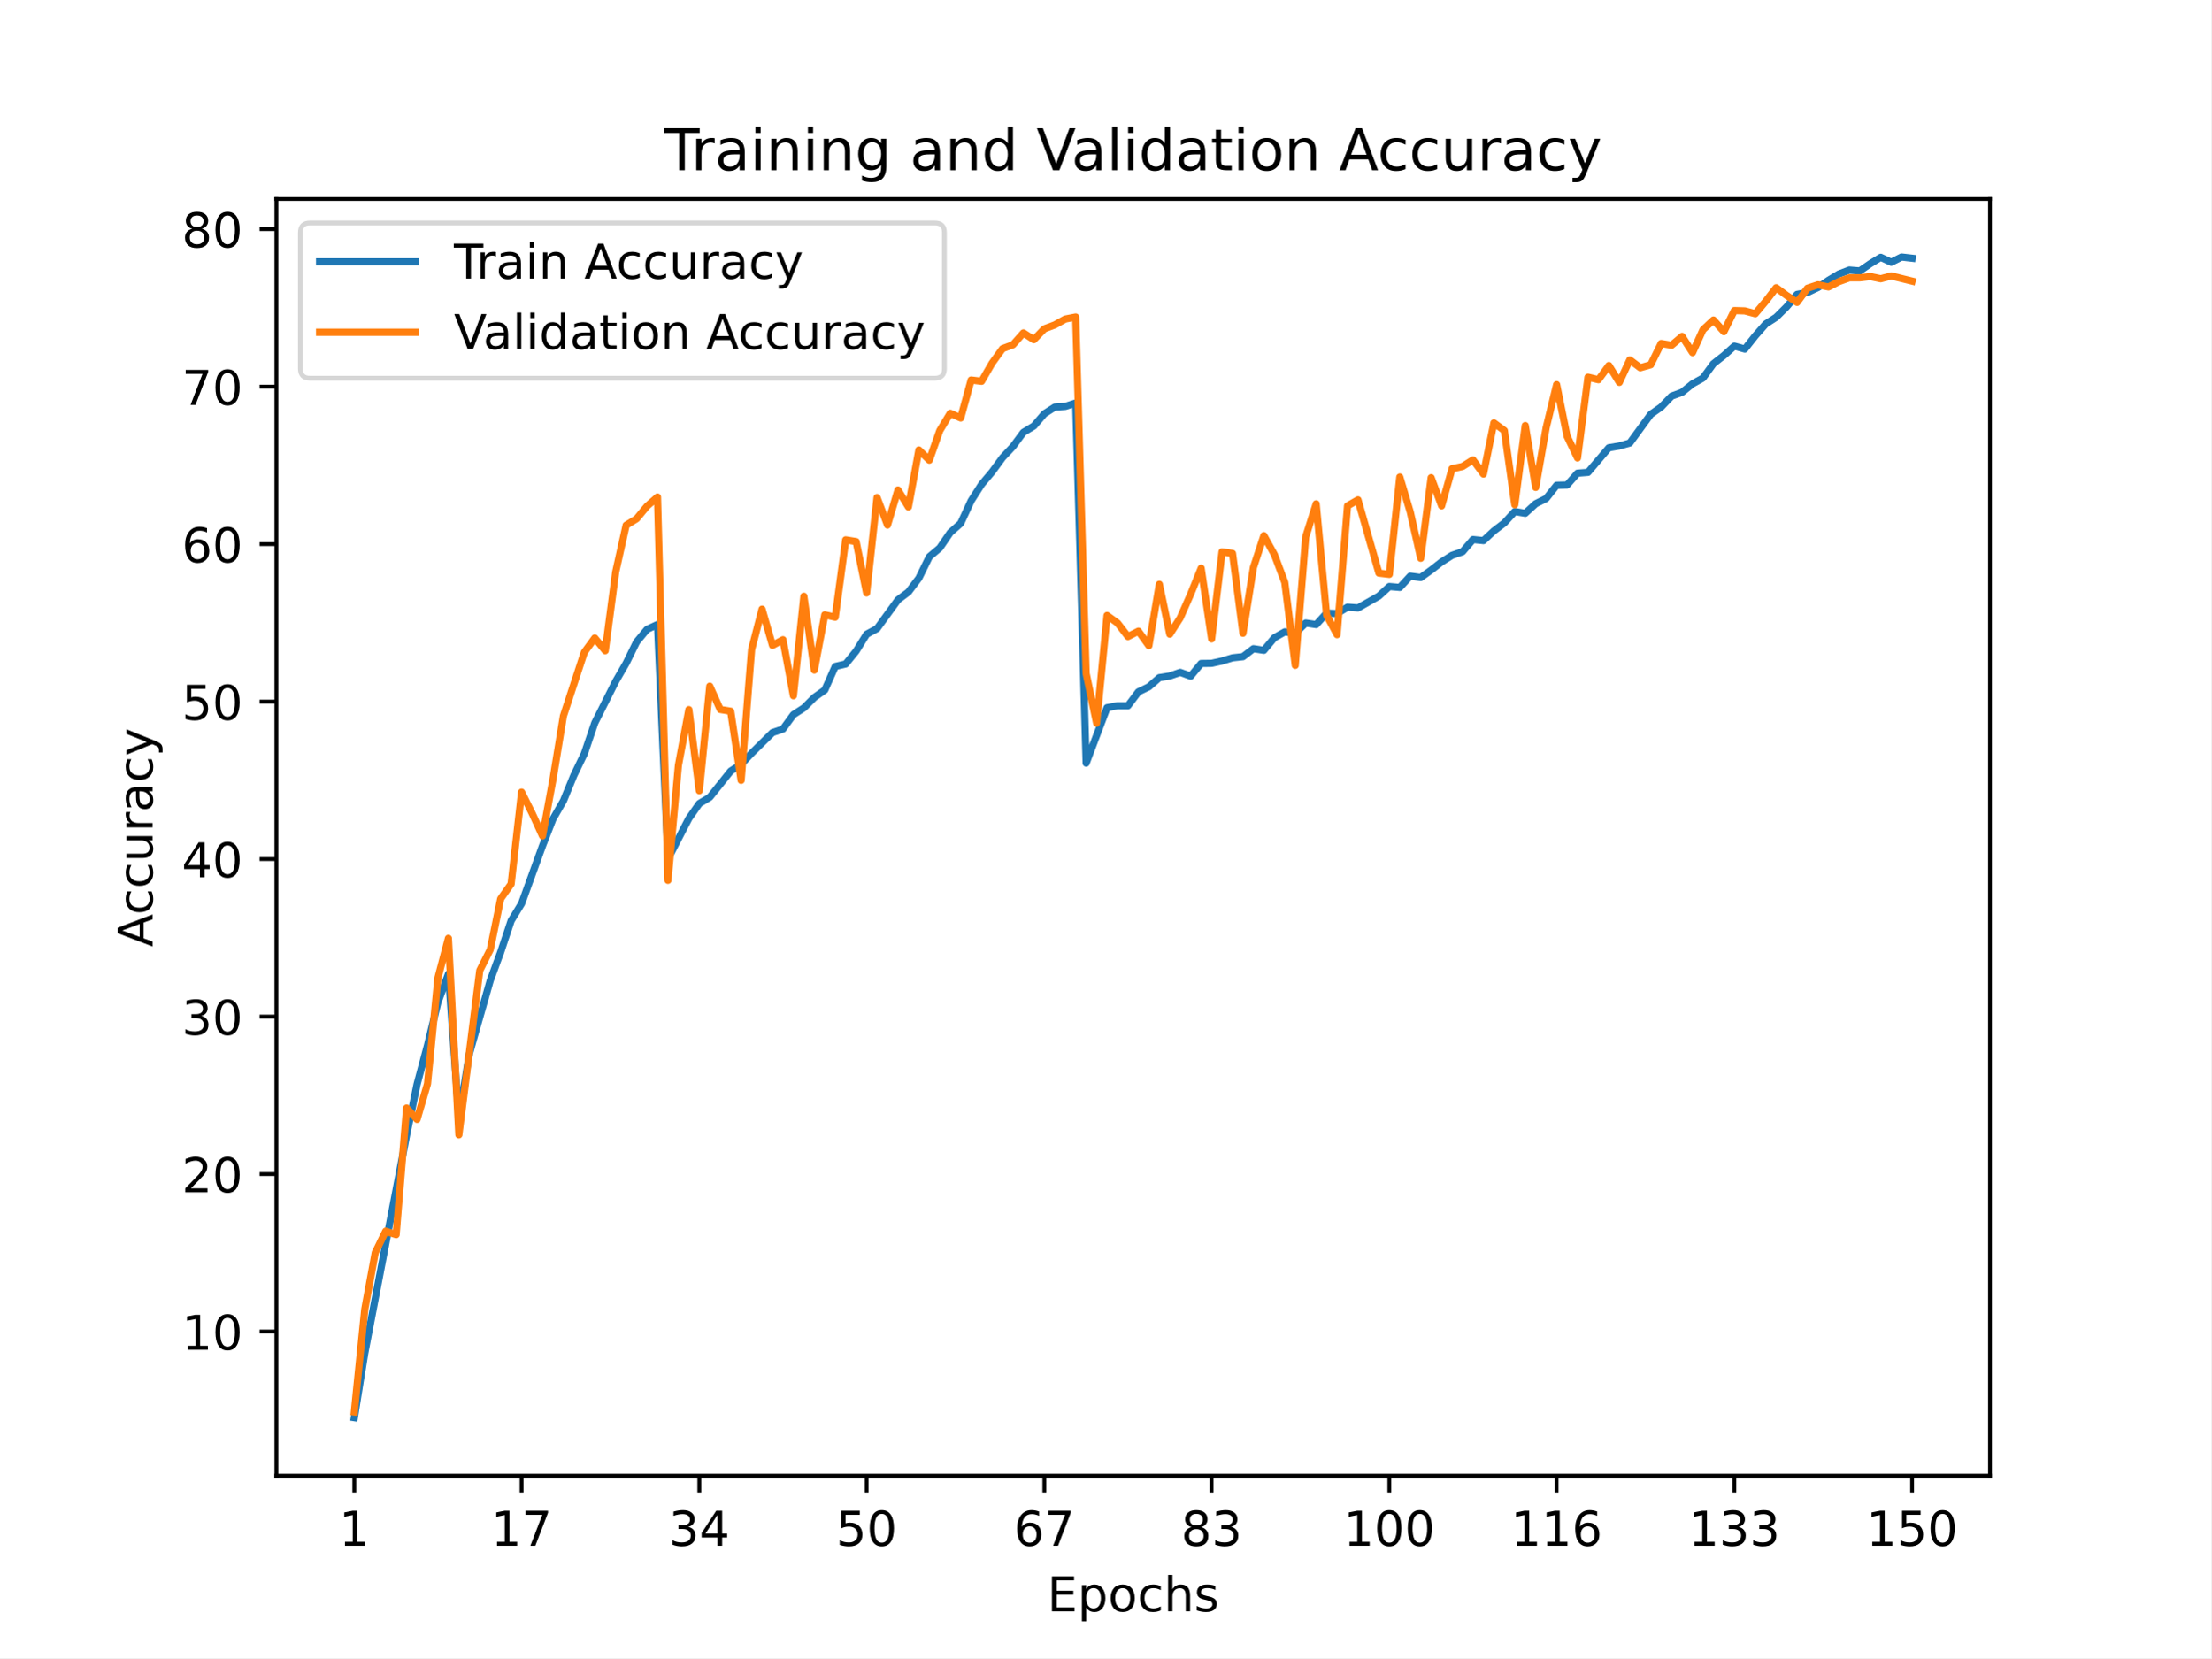
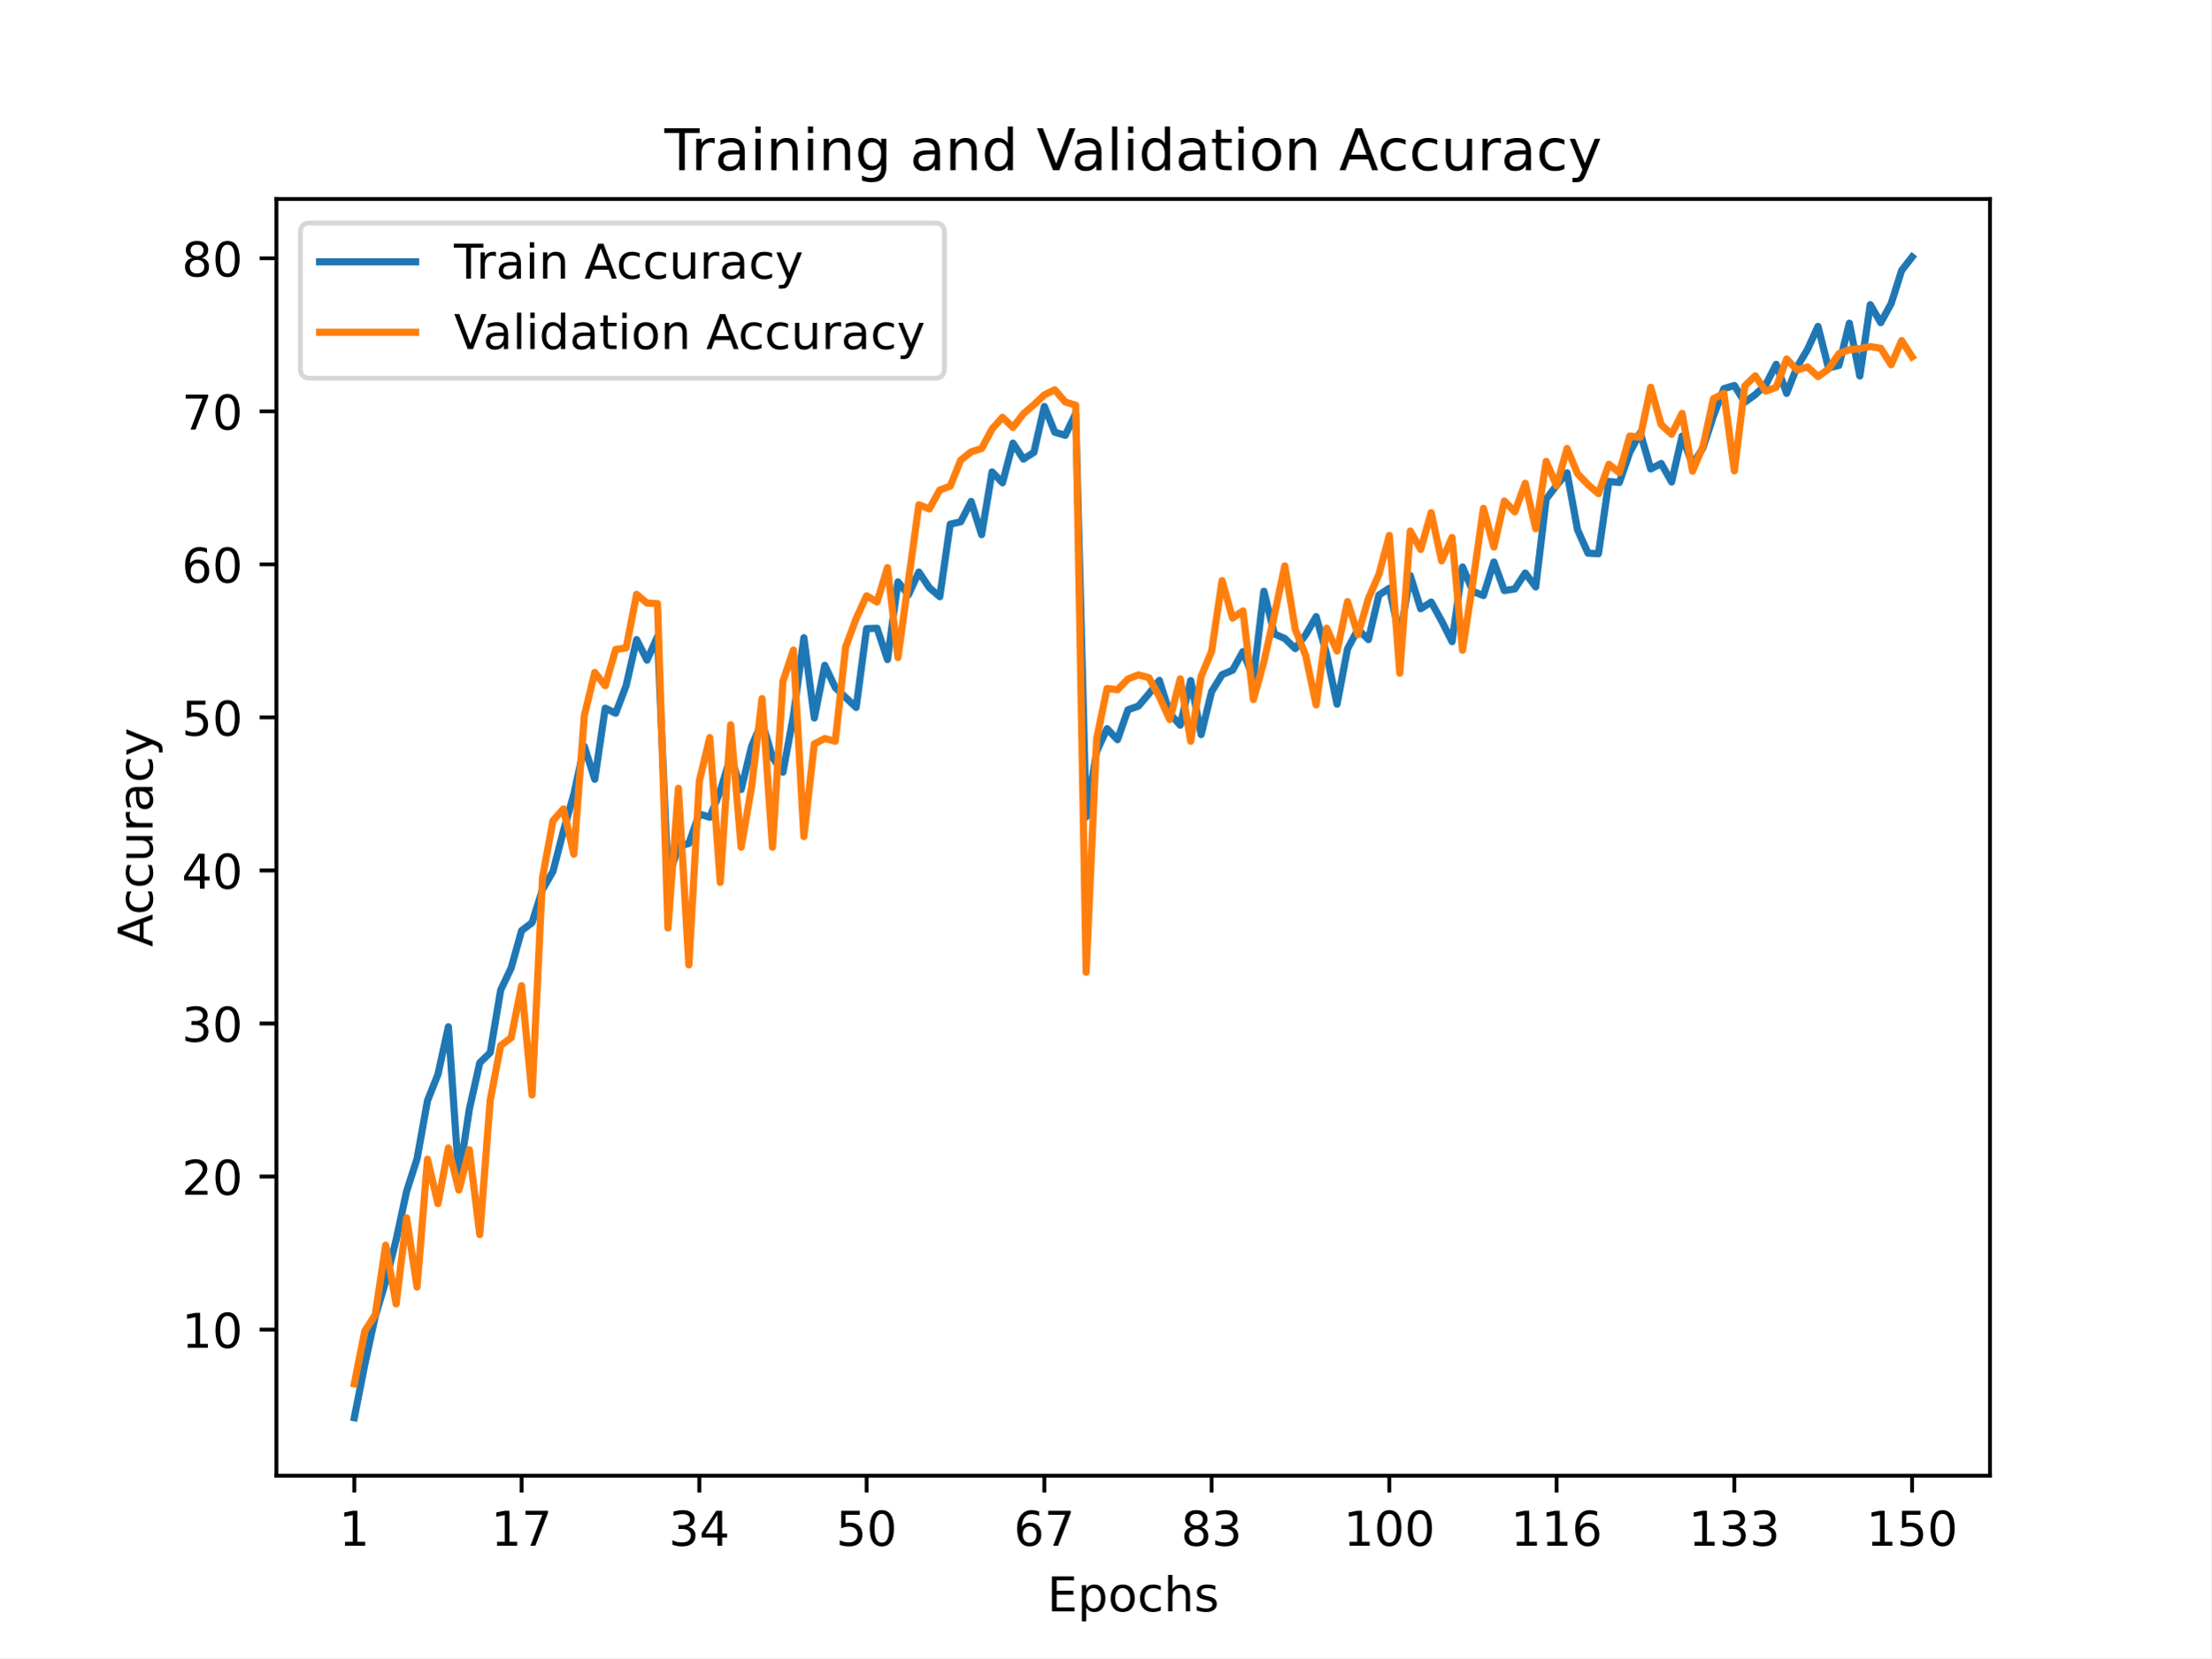
<svg xmlns="http://www.w3.org/2000/svg" xmlns:xlink="http://www.w3.org/1999/xlink" height="345.6pt" version="1.1" viewBox="0 0 460.8 345.6" width="460.8pt">
  <defs>
    <style type="text/css">*{stroke-linecap:butt;stroke-linejoin:round;}</style>
  </defs>
  <g id="figure_1">
    <g id="patch_1">
      <path d="M 0 345.6  L 460.8 345.6  L 460.8 0  L 0 0  z " style="fill:#ffffff;" />
    </g>
    <g id="axes_1">
      <g id="patch_2">
        <path d="M 57.6 307.584  L 414.72 307.584  L 414.72 41.472  L 57.6 41.472  z " style="fill:#ffffff;" />
      </g>
      <g id="matplotlib.axis_1">
        <g id="xtick_1">
          <g id="line2d_1">
            <defs>
-               <path d="M 0 0  L 0 3.5  " id="m55a8d36501" style="stroke:#000000;stroke-width:0.8;" />
+               <path d="M 0 0  L 0 3.5  " id="mfad329a977" style="stroke:#000000;stroke-width:0.8;" />
            </defs>
            <g>
-               <use style="stroke:#000000;stroke-width:0.8;" x="73.833" xlink:href="#m55a8d36501" y="307.584" />
+               <use style="stroke:#000000;stroke-width:0.8;" x="73.833" xlink:href="#mfad329a977" y="307.584" />
            </g>
          </g>
          <g id="text_1">
            <g transform="translate(70.65148 322.1824)scale(0.1 -0.1)">
              <defs>
                <path d="M 794 531  L 1825 531  L 1825 4091  L 703 3866  L 703 4441  L 1819 4666  L 2450 4666  L 2450 531  L 3481 531  L 3481 0  L 794 0  L 794 531  z " id="DejaVuSans-31" transform="scale(0.015625)" />
              </defs>
              <use xlink:href="#DejaVuSans-31" />
            </g>
          </g>
        </g>
        <g id="xtick_2">
          <g id="line2d_2">
            <g>
-               <use style="stroke:#000000;stroke-width:0.8;" x="108.695" xlink:href="#m55a8d36501" y="307.584" />
+               <use style="stroke:#000000;stroke-width:0.8;" x="108.695" xlink:href="#mfad329a977" y="307.584" />
            </g>
          </g>
          <g id="text_2">
            <g transform="translate(102.3325 322.1824)scale(0.1 -0.1)">
              <defs>
                <path d="M 525 4666  L 3525 4666  L 3525 4397  L 1831 0  L 1172 0  L 2766 4134  L 525 4134  L 525 4666  z " id="DejaVuSans-37" transform="scale(0.015625)" />
              </defs>
              <use xlink:href="#DejaVuSans-31" />
              <use x="63.623" xlink:href="#DejaVuSans-37" />
            </g>
          </g>
        </g>
        <g id="xtick_3">
          <g id="line2d_3">
            <g>
-               <use style="stroke:#000000;stroke-width:0.8;" x="145.736" xlink:href="#m55a8d36501" y="307.584" />
+               <use style="stroke:#000000;stroke-width:0.8;" x="145.736" xlink:href="#mfad329a977" y="307.584" />
            </g>
          </g>
          <g id="text_3">
            <g transform="translate(139.3736 322.1824)scale(0.1 -0.1)">
              <defs>
                <path d="M 2597 2516  Q 3050 2419 3304 2112  Q 3559 1806 3559 1356  Q 3559 666 3084 287  Q 2609 -91 1734 -91  Q 1441 -91 1130 -33  Q 819 25 488 141  L 488 750  Q 750 597 1062 519  Q 1375 441 1716 441  Q 2309 441 2620 675  Q 2931 909 2931 1356  Q 2931 1769 2642 2001  Q 2353 2234 1838 2234  L 1294 2234  L 1294 2753  L 1863 2753  Q 2328 2753 2575 2939  Q 2822 3125 2822 3475  Q 2822 3834 2567 4026  Q 2313 4219 1838 4219  Q 1578 4219 1281 4162  Q 984 4106 628 3988  L 628 4550  Q 988 4650 1302 4700  Q 1616 4750 1894 4750  Q 2613 4750 3031 4423  Q 3450 4097 3450 3541  Q 3450 3153 3228 2886  Q 3006 2619 2597 2516  z " id="DejaVuSans-33" transform="scale(0.015625)" />
                <path d="M 2419 4116  L 825 1625  L 2419 1625  L 2419 4116  z M 2253 4666  L 3047 4666  L 3047 1625  L 3713 1625  L 3713 1100  L 3047 1100  L 3047 0  L 2419 0  L 2419 1100  L 313 1100  L 313 1709  L 2253 4666  z " id="DejaVuSans-34" transform="scale(0.015625)" />
              </defs>
              <use xlink:href="#DejaVuSans-33" />
              <use x="63.623" xlink:href="#DejaVuSans-34" />
            </g>
          </g>
        </g>
        <g id="xtick_4">
          <g id="line2d_4">
            <g>
-               <use style="stroke:#000000;stroke-width:0.8;" x="180.598" xlink:href="#m55a8d36501" y="307.584" />
+               <use style="stroke:#000000;stroke-width:0.8;" x="180.598" xlink:href="#mfad329a977" y="307.584" />
            </g>
          </g>
          <g id="text_4">
            <g transform="translate(174.2358 322.1824)scale(0.1 -0.1)">
              <defs>
                <path d="M 691 4666  L 3169 4666  L 3169 4134  L 1269 4134  L 1269 2991  Q 1406 3038 1543 3061  Q 1681 3084 1819 3084  Q 2600 3084 3056 2656  Q 3513 2228 3513 1497  Q 3513 744 3044 326  Q 2575 -91 1722 -91  Q 1428 -91 1123 -41  Q 819 9 494 109  L 494 744  Q 775 591 1075 516  Q 1375 441 1709 441  Q 2250 441 2565 725  Q 2881 1009 2881 1497  Q 2881 1984 2565 2268  Q 2250 2553 1709 2553  Q 1456 2553 1204 2497  Q 953 2441 691 2322  L 691 4666  z " id="DejaVuSans-35" transform="scale(0.015625)" />
                <path d="M 2034 4250  Q 1547 4250 1301 3770  Q 1056 3291 1056 2328  Q 1056 1369 1301 889  Q 1547 409 2034 409  Q 2525 409 2770 889  Q 3016 1369 3016 2328  Q 3016 3291 2770 3770  Q 2525 4250 2034 4250  z M 2034 4750  Q 2819 4750 3233 4129  Q 3647 3509 3647 2328  Q 3647 1150 3233 529  Q 2819 -91 2034 -91  Q 1250 -91 836 529  Q 422 1150 422 2328  Q 422 3509 836 4129  Q 1250 4750 2034 4750  z " id="DejaVuSans-30" transform="scale(0.015625)" />
              </defs>
              <use xlink:href="#DejaVuSans-35" />
              <use x="63.623" xlink:href="#DejaVuSans-30" />
            </g>
          </g>
        </g>
        <g id="xtick_5">
          <g id="line2d_5">
            <g>
-               <use style="stroke:#000000;stroke-width:0.8;" x="217.639" xlink:href="#m55a8d36501" y="307.584" />
+               <use style="stroke:#000000;stroke-width:0.8;" x="217.639" xlink:href="#mfad329a977" y="307.584" />
            </g>
          </g>
          <g id="text_5">
            <g transform="translate(211.2769 322.1824)scale(0.1 -0.1)">
              <defs>
                <path d="M 2113 2584  Q 1688 2584 1439 2293  Q 1191 2003 1191 1497  Q 1191 994 1439 701  Q 1688 409 2113 409  Q 2538 409 2786 701  Q 3034 994 3034 1497  Q 3034 2003 2786 2293  Q 2538 2584 2113 2584  z M 3366 4563  L 3366 3988  Q 3128 4100 2886 4159  Q 2644 4219 2406 4219  Q 1781 4219 1451 3797  Q 1122 3375 1075 2522  Q 1259 2794 1537 2939  Q 1816 3084 2150 3084  Q 2853 3084 3261 2657  Q 3669 2231 3669 1497  Q 3669 778 3244 343  Q 2819 -91 2113 -91  Q 1303 -91 875 529  Q 447 1150 447 2328  Q 447 3434 972 4092  Q 1497 4750 2381 4750  Q 2619 4750 2861 4703  Q 3103 4656 3366 4563  z " id="DejaVuSans-36" transform="scale(0.015625)" />
              </defs>
              <use xlink:href="#DejaVuSans-36" />
              <use x="63.623" xlink:href="#DejaVuSans-37" />
            </g>
          </g>
        </g>
        <g id="xtick_6">
          <g id="line2d_6">
            <g>
-               <use style="stroke:#000000;stroke-width:0.8;" x="252.502" xlink:href="#m55a8d36501" y="307.584" />
+               <use style="stroke:#000000;stroke-width:0.8;" x="252.502" xlink:href="#mfad329a977" y="307.584" />
            </g>
          </g>
          <g id="text_6">
            <g transform="translate(246.1392 322.1824)scale(0.1 -0.1)">
              <defs>
                <path d="M 2034 2216  Q 1584 2216 1326 1975  Q 1069 1734 1069 1313  Q 1069 891 1326 650  Q 1584 409 2034 409  Q 2484 409 2743 651  Q 3003 894 3003 1313  Q 3003 1734 2745 1975  Q 2488 2216 2034 2216  z M 1403 2484  Q 997 2584 770 2862  Q 544 3141 544 3541  Q 544 4100 942 4425  Q 1341 4750 2034 4750  Q 2731 4750 3128 4425  Q 3525 4100 3525 3541  Q 3525 3141 3298 2862  Q 3072 2584 2669 2484  Q 3125 2378 3379 2068  Q 3634 1759 3634 1313  Q 3634 634 3220 271  Q 2806 -91 2034 -91  Q 1263 -91 848 271  Q 434 634 434 1313  Q 434 1759 690 2068  Q 947 2378 1403 2484  z M 1172 3481  Q 1172 3119 1398 2916  Q 1625 2713 2034 2713  Q 2441 2713 2670 2916  Q 2900 3119 2900 3481  Q 2900 3844 2670 4047  Q 2441 4250 2034 4250  Q 1625 4250 1398 4047  Q 1172 3844 1172 3481  z " id="DejaVuSans-38" transform="scale(0.015625)" />
              </defs>
              <use xlink:href="#DejaVuSans-38" />
              <use x="63.623" xlink:href="#DejaVuSans-33" />
            </g>
          </g>
        </g>
        <g id="xtick_7">
          <g id="line2d_7">
            <g>
-               <use style="stroke:#000000;stroke-width:0.8;" x="289.543" xlink:href="#m55a8d36501" y="307.584" />
+               <use style="stroke:#000000;stroke-width:0.8;" x="289.543" xlink:href="#mfad329a977" y="307.584" />
            </g>
          </g>
          <g id="text_7">
            <g transform="translate(279.999 322.1824)scale(0.1 -0.1)">
              <use xlink:href="#DejaVuSans-31" />
              <use x="63.623" xlink:href="#DejaVuSans-30" />
              <use x="127.246" xlink:href="#DejaVuSans-30" />
            </g>
          </g>
        </g>
        <g id="xtick_8">
          <g id="line2d_8">
            <g>
-               <use style="stroke:#000000;stroke-width:0.8;" x="324.405" xlink:href="#m55a8d36501" y="307.584" />
+               <use style="stroke:#000000;stroke-width:0.8;" x="324.405" xlink:href="#mfad329a977" y="307.584" />
            </g>
          </g>
          <g id="text_8">
            <g transform="translate(314.8613 322.1824)scale(0.1 -0.1)">
              <use xlink:href="#DejaVuSans-31" />
              <use x="63.623" xlink:href="#DejaVuSans-31" />
              <use x="127.246" xlink:href="#DejaVuSans-36" />
            </g>
          </g>
        </g>
        <g id="xtick_9">
          <g id="line2d_9">
            <g>
-               <use style="stroke:#000000;stroke-width:0.8;" x="361.446" xlink:href="#m55a8d36501" y="307.584" />
+               <use style="stroke:#000000;stroke-width:0.8;" x="361.446" xlink:href="#mfad329a977" y="307.584" />
            </g>
          </g>
          <g id="text_9">
            <g transform="translate(351.9024 322.1824)scale(0.1 -0.1)">
              <use xlink:href="#DejaVuSans-31" />
              <use x="63.623" xlink:href="#DejaVuSans-33" />
              <use x="127.246" xlink:href="#DejaVuSans-33" />
            </g>
          </g>
        </g>
        <g id="xtick_10">
          <g id="line2d_10">
            <g>
-               <use style="stroke:#000000;stroke-width:0.8;" x="398.487" xlink:href="#m55a8d36501" y="307.584" />
+               <use style="stroke:#000000;stroke-width:0.8;" x="398.487" xlink:href="#mfad329a977" y="307.584" />
            </g>
          </g>
          <g id="text_10">
            <g transform="translate(388.9435 322.1824)scale(0.1 -0.1)">
              <use xlink:href="#DejaVuSans-31" />
              <use x="63.623" xlink:href="#DejaVuSans-35" />
              <use x="127.246" xlink:href="#DejaVuSans-30" />
            </g>
          </g>
        </g>
        <g id="text_11">
          <g transform="translate(218.2444 335.8606)scale(0.1 -0.1)">
            <defs>
              <path d="M 628 4666  L 3578 4666  L 3578 4134  L 1259 4134  L 1259 2753  L 3481 2753  L 3481 2222  L 1259 2222  L 1259 531  L 3634 531  L 3634 0  L 628 0  L 628 4666  z " id="DejaVuSans-45" transform="scale(0.015625)" />
              <path d="M 1159 525  L 1159 -1331  L 581 -1331  L 581 3500  L 1159 3500  L 1159 2969  Q 1341 3281 1617 3432  Q 1894 3584 2278 3584  Q 2916 3584 3314 3078  Q 3713 2572 3713 1747  Q 3713 922 3314 415  Q 2916 -91 2278 -91  Q 1894 -91 1617 61  Q 1341 213 1159 525  z M 3116 1747  Q 3116 2381 2855 2742  Q 2594 3103 2138 3103  Q 1681 3103 1420 2742  Q 1159 2381 1159 1747  Q 1159 1113 1420 752  Q 1681 391 2138 391  Q 2594 391 2855 752  Q 3116 1113 3116 1747  z " id="DejaVuSans-70" transform="scale(0.015625)" />
              <path d="M 1959 3097  Q 1497 3097 1228 2736  Q 959 2375 959 1747  Q 959 1119 1226 758  Q 1494 397 1959 397  Q 2419 397 2687 759  Q 2956 1122 2956 1747  Q 2956 2369 2687 2733  Q 2419 3097 1959 3097  z M 1959 3584  Q 2709 3584 3137 3096  Q 3566 2609 3566 1747  Q 3566 888 3137 398  Q 2709 -91 1959 -91  Q 1206 -91 779 398  Q 353 888 353 1747  Q 353 2609 779 3096  Q 1206 3584 1959 3584  z " id="DejaVuSans-6f" transform="scale(0.015625)" />
              <path d="M 3122 3366  L 3122 2828  Q 2878 2963 2633 3030  Q 2388 3097 2138 3097  Q 1578 3097 1268 2742  Q 959 2388 959 1747  Q 959 1106 1268 751  Q 1578 397 2138 397  Q 2388 397 2633 464  Q 2878 531 3122 666  L 3122 134  Q 2881 22 2623 -34  Q 2366 -91 2075 -91  Q 1284 -91 818 406  Q 353 903 353 1747  Q 353 2603 823 3093  Q 1294 3584 2113 3584  Q 2378 3584 2631 3529  Q 2884 3475 3122 3366  z " id="DejaVuSans-63" transform="scale(0.015625)" />
              <path d="M 3513 2113  L 3513 0  L 2938 0  L 2938 2094  Q 2938 2591 2744 2837  Q 2550 3084 2163 3084  Q 1697 3084 1428 2787  Q 1159 2491 1159 1978  L 1159 0  L 581 0  L 581 4863  L 1159 4863  L 1159 2956  Q 1366 3272 1645 3428  Q 1925 3584 2291 3584  Q 2894 3584 3203 3211  Q 3513 2838 3513 2113  z " id="DejaVuSans-68" transform="scale(0.015625)" />
              <path d="M 2834 3397  L 2834 2853  Q 2591 2978 2328 3040  Q 2066 3103 1784 3103  Q 1356 3103 1142 2972  Q 928 2841 928 2578  Q 928 2378 1081 2264  Q 1234 2150 1697 2047  L 1894 2003  Q 2506 1872 2764 1633  Q 3022 1394 3022 966  Q 3022 478 2636 193  Q 2250 -91 1575 -91  Q 1294 -91 989 -36  Q 684 19 347 128  L 347 722  Q 666 556 975 473  Q 1284 391 1588 391  Q 1994 391 2212 530  Q 2431 669 2431 922  Q 2431 1156 2273 1281  Q 2116 1406 1581 1522  L 1381 1569  Q 847 1681 609 1914  Q 372 2147 372 2553  Q 372 3047 722 3315  Q 1072 3584 1716 3584  Q 2034 3584 2315 3537  Q 2597 3491 2834 3397  z " id="DejaVuSans-73" transform="scale(0.015625)" />
            </defs>
            <use xlink:href="#DejaVuSans-45" />
            <use x="63.184" xlink:href="#DejaVuSans-70" />
            <use x="126.66" xlink:href="#DejaVuSans-6f" />
            <use x="187.842" xlink:href="#DejaVuSans-63" />
            <use x="242.822" xlink:href="#DejaVuSans-68" />
            <use x="306.201" xlink:href="#DejaVuSans-73" />
          </g>
        </g>
      </g>
      <g id="matplotlib.axis_2">
        <g id="ytick_1">
          <g id="line2d_11">
            <defs>
-               <path d="M 0 0  L -3.5 0  " id="m8ab7f5c1dc" style="stroke:#000000;stroke-width:0.8;" />
+               <path d="M 0 0  L -3.5 0  " id="mb28ef0b615" style="stroke:#000000;stroke-width:0.8;" />
            </defs>
            <g>
-               <use style="stroke:#000000;stroke-width:0.8;" x="57.6" xlink:href="#m8ab7f5c1dc" y="277.533" />
+               <use style="stroke:#000000;stroke-width:0.8;" x="57.6" xlink:href="#mb28ef0b615" y="277.132" />
            </g>
          </g>
          <g id="text_12">
-             <g transform="translate(37.875 281.332)scale(0.1 -0.1)">
+             <g transform="translate(37.875 280.9317)scale(0.1 -0.1)">
              <use xlink:href="#DejaVuSans-31" />
              <use x="63.623" xlink:href="#DejaVuSans-30" />
            </g>
          </g>
        </g>
        <g id="ytick_2">
          <g id="line2d_12">
            <g>
-               <use style="stroke:#000000;stroke-width:0.8;" x="57.6" xlink:href="#m8ab7f5c1dc" y="244.708" />
+               <use style="stroke:#000000;stroke-width:0.8;" x="57.6" xlink:href="#mb28ef0b615" y="245.232" />
            </g>
          </g>
          <g id="text_13">
-             <g transform="translate(37.875 248.507)scale(0.1 -0.1)">
+             <g transform="translate(37.875 249.0313)scale(0.1 -0.1)">
              <defs>
                <path d="M 1228 531  L 3431 531  L 3431 0  L 469 0  L 469 531  Q 828 903 1448 1529  Q 2069 2156 2228 2338  Q 2531 2678 2651 2914  Q 2772 3150 2772 3378  Q 2772 3750 2511 3984  Q 2250 4219 1831 4219  Q 1534 4219 1204 4116  Q 875 4013 500 3803  L 500 4441  Q 881 4594 1212 4672  Q 1544 4750 1819 4750  Q 2544 4750 2975 4387  Q 3406 4025 3406 3419  Q 3406 3131 3298 2873  Q 3191 2616 2906 2266  Q 2828 2175 2409 1742  Q 1991 1309 1228 531  z " id="DejaVuSans-32" transform="scale(0.015625)" />
              </defs>
              <use xlink:href="#DejaVuSans-32" />
              <use x="63.623" xlink:href="#DejaVuSans-30" />
            </g>
          </g>
        </g>
        <g id="ytick_3">
          <g id="line2d_13">
            <g>
-               <use style="stroke:#000000;stroke-width:0.8;" x="57.6" xlink:href="#m8ab7f5c1dc" y="211.883" />
+               <use style="stroke:#000000;stroke-width:0.8;" x="57.6" xlink:href="#mb28ef0b615" y="213.332" />
            </g>
          </g>
          <g id="text_14">
-             <g transform="translate(37.875 215.682)scale(0.1 -0.1)">
+             <g transform="translate(37.875 217.1309)scale(0.1 -0.1)">
              <use xlink:href="#DejaVuSans-33" />
              <use x="63.623" xlink:href="#DejaVuSans-30" />
            </g>
          </g>
        </g>
        <g id="ytick_4">
          <g id="line2d_14">
            <g>
-               <use style="stroke:#000000;stroke-width:0.8;" x="57.6" xlink:href="#m8ab7f5c1dc" y="179.058" />
+               <use style="stroke:#000000;stroke-width:0.8;" x="57.6" xlink:href="#mb28ef0b615" y="181.431" />
            </g>
          </g>
          <g id="text_15">
-             <g transform="translate(37.875 182.8571)scale(0.1 -0.1)">
+             <g transform="translate(37.875 185.2305)scale(0.1 -0.1)">
              <use xlink:href="#DejaVuSans-34" />
              <use x="63.623" xlink:href="#DejaVuSans-30" />
            </g>
          </g>
        </g>
        <g id="ytick_5">
          <g id="line2d_15">
            <g>
-               <use style="stroke:#000000;stroke-width:0.8;" x="57.6" xlink:href="#m8ab7f5c1dc" y="146.233" />
+               <use style="stroke:#000000;stroke-width:0.8;" x="57.6" xlink:href="#mb28ef0b615" y="149.531" />
            </g>
          </g>
          <g id="text_16">
-             <g transform="translate(37.875 150.0321)scale(0.1 -0.1)">
+             <g transform="translate(37.875 153.3301)scale(0.1 -0.1)">
              <use xlink:href="#DejaVuSans-35" />
              <use x="63.623" xlink:href="#DejaVuSans-30" />
            </g>
          </g>
        </g>
        <g id="ytick_6">
          <g id="line2d_16">
            <g>
-               <use style="stroke:#000000;stroke-width:0.8;" x="57.6" xlink:href="#m8ab7f5c1dc" y="113.408" />
+               <use style="stroke:#000000;stroke-width:0.8;" x="57.6" xlink:href="#mb28ef0b615" y="117.63" />
            </g>
          </g>
          <g id="text_17">
-             <g transform="translate(37.875 117.2071)scale(0.1 -0.1)">
+             <g transform="translate(37.875 121.4296)scale(0.1 -0.1)">
              <use xlink:href="#DejaVuSans-36" />
              <use x="63.623" xlink:href="#DejaVuSans-30" />
            </g>
          </g>
        </g>
        <g id="ytick_7">
          <g id="line2d_17">
            <g>
-               <use style="stroke:#000000;stroke-width:0.8;" x="57.6" xlink:href="#m8ab7f5c1dc" y="80.583" />
+               <use style="stroke:#000000;stroke-width:0.8;" x="57.6" xlink:href="#mb28ef0b615" y="85.73" />
            </g>
          </g>
          <g id="text_18">
-             <g transform="translate(37.875 84.38217)scale(0.1 -0.1)">
+             <g transform="translate(37.875 89.52922)scale(0.1 -0.1)">
              <use xlink:href="#DejaVuSans-37" />
              <use x="63.623" xlink:href="#DejaVuSans-30" />
            </g>
          </g>
        </g>
        <g id="ytick_8">
          <g id="line2d_18">
            <g>
-               <use style="stroke:#000000;stroke-width:0.8;" x="57.6" xlink:href="#m8ab7f5c1dc" y="47.758" />
+               <use style="stroke:#000000;stroke-width:0.8;" x="57.6" xlink:href="#mb28ef0b615" y="53.83" />
            </g>
          </g>
          <g id="text_19">
-             <g transform="translate(37.875 51.5572)scale(0.1 -0.1)">
+             <g transform="translate(37.875 57.6288)scale(0.1 -0.1)">
              <use xlink:href="#DejaVuSans-38" />
              <use x="63.623" xlink:href="#DejaVuSans-30" />
            </g>
          </g>
        </g>
        <g id="text_20">
          <g transform="translate(31.79531 197.3561)rotate(-90)scale(0.1 -0.1)">
            <defs>
              <path d="M 2188 4044  L 1331 1722  L 3047 1722  L 2188 4044  z M 1831 4666  L 2547 4666  L 4325 0  L 3669 0  L 3244 1197  L 1141 1197  L 716 0  L 50 0  L 1831 4666  z " id="DejaVuSans-41" transform="scale(0.015625)" />
              <path d="M 544 1381  L 544 3500  L 1119 3500  L 1119 1403  Q 1119 906 1312 657  Q 1506 409 1894 409  Q 2359 409 2629 706  Q 2900 1003 2900 1516  L 2900 3500  L 3475 3500  L 3475 0  L 2900 0  L 2900 538  Q 2691 219 2414 64  Q 2138 -91 1772 -91  Q 1169 -91 856 284  Q 544 659 544 1381  z M 1991 3584  L 1991 3584  z " id="DejaVuSans-75" transform="scale(0.015625)" />
              <path d="M 2631 2963  Q 2534 3019 2420 3045  Q 2306 3072 2169 3072  Q 1681 3072 1420 2755  Q 1159 2438 1159 1844  L 1159 0  L 581 0  L 581 3500  L 1159 3500  L 1159 2956  Q 1341 3275 1631 3429  Q 1922 3584 2338 3584  Q 2397 3584 2469 3576  Q 2541 3569 2628 3553  L 2631 2963  z " id="DejaVuSans-72" transform="scale(0.015625)" />
              <path d="M 2194 1759  Q 1497 1759 1228 1600  Q 959 1441 959 1056  Q 959 750 1161 570  Q 1363 391 1709 391  Q 2188 391 2477 730  Q 2766 1069 2766 1631  L 2766 1759  L 2194 1759  z M 3341 1997  L 3341 0  L 2766 0  L 2766 531  Q 2569 213 2275 61  Q 1981 -91 1556 -91  Q 1019 -91 701 211  Q 384 513 384 1019  Q 384 1609 779 1909  Q 1175 2209 1959 2209  L 2766 2209  L 2766 2266  Q 2766 2663 2505 2880  Q 2244 3097 1772 3097  Q 1472 3097 1187 3025  Q 903 2953 641 2809  L 641 3341  Q 956 3463 1253 3523  Q 1550 3584 1831 3584  Q 2591 3584 2966 3190  Q 3341 2797 3341 1997  z " id="DejaVuSans-61" transform="scale(0.015625)" />
              <path d="M 2059 -325  Q 1816 -950 1584 -1140  Q 1353 -1331 966 -1331  L 506 -1331  L 506 -850  L 844 -850  Q 1081 -850 1212 -737  Q 1344 -625 1503 -206  L 1606 56  L 191 3500  L 800 3500  L 1894 763  L 2988 3500  L 3597 3500  L 2059 -325  z " id="DejaVuSans-79" transform="scale(0.015625)" />
            </defs>
            <use xlink:href="#DejaVuSans-41" />
            <use x="66.658" xlink:href="#DejaVuSans-63" />
            <use x="121.639" xlink:href="#DejaVuSans-63" />
            <use x="176.619" xlink:href="#DejaVuSans-75" />
            <use x="239.998" xlink:href="#DejaVuSans-72" />
            <use x="281.111" xlink:href="#DejaVuSans-61" />
            <use x="342.391" xlink:href="#DejaVuSans-63" />
            <use x="397.371" xlink:href="#DejaVuSans-79" />
          </g>
        </g>
      </g>
      <g id="line2d_19">
-         <path clip-path="url(#peb17083bba)" d="M 73.833 295.488  L 76.012 282.01  L 84.727 236.593  L 86.906 226.004  L 89.085 217.864  L 91.264 208.876  L 93.443 203.007  L 95.622 233.022  L 97.801 219.636  L 102.158 204.366  L 104.337 198.444  L 106.516 191.906  L 108.695 188.328  L 113.053 176.301  L 115.232 170.701  L 117.411 166.913  L 119.589 161.608  L 121.768 157.091  L 123.947 150.671  L 128.305 142.012  L 130.484 138.237  L 132.663 133.799  L 134.842 131.179  L 137.021 130.168  L 139.199 179.018  L 143.557 170.589  L 145.736 167.477  L 147.915 166.171  L 152.273 160.715  L 154.452 159.31  L 156.631 156.993  L 160.988 152.693  L 163.167 151.951  L 165.346 148.951  L 167.525 147.546  L 169.704 145.366  L 171.883 143.824  L 174.062 138.906  L 176.241 138.394  L 178.419 135.703  L 180.598 132.197  L 182.777 131.015  L 187.135 125.015  L 189.314 123.387  L 191.493 120.492  L 193.672 116.04  L 195.851 114.202  L 198.029 111.005  L 200.208 109.075  L 202.387 104.361  L 204.566 100.948  L 206.745 98.361  L 208.924 95.38  L 211.103 93.056  L 213.282 90.102  L 215.461 88.783  L 217.639 86.235  L 219.818 84.844  L 221.997 84.699  L 224.176 83.997  L 226.355 159.061  L 230.713 147.506  L 232.892 147.099  L 235.071 147.099  L 237.249 144.198  L 239.428 143.147  L 241.607 141.243  L 243.786 140.889  L 245.965 140.141  L 248.144 140.928  L 250.323 138.289  L 252.502 138.256  L 254.681 137.771  L 256.859 137.108  L 259.038 136.871  L 261.217 135.204  L 263.396 135.545  L 265.575 132.926  L 267.754 131.698  L 269.933 131.974  L 272.112 129.86  L 274.291 130.181  L 276.469 127.792  L 278.648 127.877  L 280.827 126.544  L 283.006 126.709  L 287.364 124.234  L 289.543 122.244  L 291.722 122.435  L 293.901 120.071  L 296.079 120.373  L 298.258 118.811  L 300.437 117.111  L 302.616 115.738  L 304.795 114.99  L 306.974 112.456  L 309.153 112.679  L 311.332 110.651  L 313.511 108.99  L 315.689 106.613  L 317.868 106.981  L 320.047 104.985  L 322.226 103.895  L 324.405 101.145  L 326.584 101.085  L 328.763 98.617  L 330.942 98.446  L 335.299 93.319  L 337.478 92.951  L 339.657 92.328  L 344.015 86.36  L 346.194 84.824  L 348.373 82.559  L 350.552 81.752  L 352.731 79.992  L 354.909 78.778  L 357.088 75.797  L 359.267 74.084  L 361.446 72.134  L 363.625 72.751  L 365.804 69.994  L 367.983 67.519  L 370.162 66.114  L 372.341 63.947  L 374.519 61.354  L 376.698 60.954  L 378.877 59.916  L 381.056 58.426  L 383.235 57.113  L 385.414 56.279  L 387.593 56.463  L 389.772 54.96  L 391.951 53.634  L 394.129 54.658  L 396.308 53.568  L 398.487 53.824  L 398.487 53.824  " style="fill:none;stroke:#1f77b4;stroke-linecap:square;stroke-width:1.5;" />
+         <path clip-path="url(#p6a57cef2b4)" d="M 73.833 295.488  L 76.012 284.444  L 78.191 274.395  L 80.369 267.103  L 82.548 258.439  L 84.727 248.326  L 86.906 241.538  L 89.085 229.416  L 91.264 223.935  L 93.443 214.014  L 95.622 245.551  L 97.801 231.228  L 99.979 221.524  L 102.158 219.386  L 104.337 206.365  L 106.516 201.771  L 108.695 193.987  L 110.874 192.316  L 113.053 185.419  L 115.232 181.635  L 117.411 173.214  L 119.589 165.545  L 121.768 155.56  L 123.947 162.431  L 126.126 147.604  L 128.305 148.657  L 130.484 142.902  L 132.663 133.319  L 134.842 137.594  L 137.021 132.681  L 139.199 183.154  L 141.378 176.468  L 143.557 175.791  L 145.736 169.647  L 147.915 170.349  L 150.094 164.92  L 152.273 157.614  L 154.452 164.543  L 156.631 155.566  L 158.809 150.475  L 160.988 157.902  L 163.167 160.945  L 165.346 149.205  L 167.525 132.923  L 169.704 149.652  L 171.883 138.672  L 174.062 143.304  L 178.419 147.457  L 180.598 131.022  L 182.777 130.946  L 184.956 137.466  L 187.135 121.28  L 189.314 123.998  L 191.493 119.225  L 193.672 122.492  L 195.851 124.368  L 198.029 109.253  L 200.208 108.749  L 202.387 104.519  L 204.566 111.442  L 206.745 98.356  L 208.924 100.621  L 211.103 92.359  L 213.282 95.683  L 215.461 94.286  L 217.639 84.716  L 219.818 90.081  L 221.997 90.732  L 224.176 86.177  L 226.355 170.292  L 228.534 156.645  L 230.713 151.879  L 232.892 154.176  L 235.071 147.942  L 237.249 147.17  L 239.428 144.605  L 241.607 141.805  L 243.786 148.714  L 245.965 151.151  L 248.144 141.849  L 250.323 153.11  L 252.502 144.165  L 254.681 140.624  L 256.859 139.699  L 259.038 135.801  L 261.217 141.352  L 263.396 123.232  L 265.575 132.126  L 267.754 133.077  L 269.933 135.188  L 272.112 132.298  L 274.291 128.521  L 276.469 136.311  L 278.648 146.768  L 280.827 135.246  L 283.006 131.163  L 285.185 133.313  L 287.364 124.03  L 289.543 122.601  L 291.722 132.764  L 293.901 119.959  L 296.079 126.882  L 298.258 125.484  L 300.437 129.408  L 302.616 133.74  L 304.795 118.166  L 306.974 123.283  L 309.153 124.132  L 311.332 117.133  L 313.511 123.085  L 315.689 122.754  L 317.868 119.43  L 320.047 122.339  L 322.226 104.015  L 324.405 101.157  L 326.584 98.548  L 328.763 110.415  L 330.942 115.289  L 333.121 115.41  L 335.299 100.34  L 337.478 100.564  L 339.657 94.279  L 341.836 90.183  L 344.015 97.737  L 346.194 96.608  L 348.373 100.462  L 350.552 90.898  L 352.731 96.793  L 354.909 93.373  L 357.088 86.687  L 359.267 81.002  L 361.446 80.352  L 363.625 83.835  L 365.804 82.24  L 367.983 80.205  L 370.162 75.937  L 372.341 81.985  L 374.519 76.46  L 376.698 72.829  L 378.877 68.025  L 381.056 76.677  L 383.235 76.166  L 385.414 67.368  L 387.593 78.355  L 389.772 63.502  L 391.951 67.247  L 394.129 63.272  L 396.308 56.375  L 398.487 53.568  L 398.487 53.568  " style="fill:none;stroke:#1f77b4;stroke-linecap:square;stroke-width:1.5;" />
      </g>
      <g id="line2d_20">
-         <path clip-path="url(#peb17083bba)" d="M 73.833 294.306  L 76.012 272.872  L 78.191 261.087  L 80.369 256.623  L 82.548 257.345  L 84.727 230.954  L 86.906 233.318  L 89.085 225.899  L 91.264 203.775  L 93.443 195.569  L 95.622 236.534  L 99.979 202.265  L 102.158 197.932  L 104.337 187.33  L 106.516 184.244  L 108.695 165.107  L 110.874 169.473  L 113.053 174.233  L 115.232 162.448  L 117.411 149.22  L 121.768 135.959  L 123.947 132.972  L 126.126 135.63  L 128.305 119.218  L 130.484 109.469  L 132.663 108.123  L 134.842 105.497  L 137.021 103.593  L 139.199 183.489  L 141.378 159.527  L 143.557 147.907  L 145.736 164.812  L 147.915 143.016  L 150.094 147.874  L 152.273 148.235  L 154.452 162.645  L 156.631 135.368  L 158.809 126.965  L 160.988 134.514  L 163.167 133.333  L 165.346 145.018  L 167.525 124.273  L 169.704 139.668  L 171.883 128.146  L 174.062 128.639  L 176.241 112.522  L 178.419 112.883  L 180.598 123.584  L 182.777 103.692  L 184.956 109.436  L 187.135 102.116  L 189.314 105.661  L 191.493 93.779  L 193.672 95.912  L 195.851 89.741  L 198.029 86.13  L 200.208 87.115  L 202.387 79.204  L 204.566 79.467  L 206.745 75.692  L 208.924 72.672  L 211.103 71.852  L 213.282 69.39  L 215.461 70.801  L 217.639 68.536  L 219.818 67.716  L 221.997 66.501  L 224.176 66.074  L 226.355 140.357  L 228.534 150.73  L 230.713 128.278  L 232.892 129.853  L 235.071 132.676  L 237.249 131.56  L 239.428 134.58  L 241.607 121.778  L 243.786 132.184  L 245.965 128.77  L 248.144 123.813  L 250.323 118.43  L 252.502 133.169  L 254.681 115.016  L 256.859 115.345  L 259.038 131.987  L 261.217 118.266  L 263.396 111.635  L 265.575 115.574  L 267.754 121.384  L 269.933 138.683  L 272.112 111.898  L 274.291 105.005  L 276.469 128.212  L 278.648 132.282  L 280.827 105.431  L 283.006 104.184  L 287.364 119.448  L 289.543 119.71  L 291.722 99.424  L 293.901 106.712  L 296.079 116.362  L 298.258 99.556  L 300.437 105.431  L 302.616 97.685  L 304.795 97.225  L 306.974 95.847  L 309.153 98.801  L 311.332 88.133  L 313.511 89.741  L 315.689 105.202  L 317.868 88.691  L 320.047 101.591  L 322.226 89.15  L 324.405 80.156  L 326.584 90.923  L 328.763 95.453  L 330.942 78.613  L 333.121 79.139  L 335.299 76.184  L 337.478 79.697  L 339.657 75.003  L 341.836 76.644  L 344.015 76.02  L 346.194 71.589  L 348.373 71.95  L 350.552 70.112  L 352.731 73.493  L 354.909 68.733  L 357.088 66.698  L 359.267 69.127  L 361.446 64.728  L 363.625 64.794  L 365.804 65.385  L 367.983 62.792  L 370.162 59.969  L 372.341 61.577  L 374.519 63.022  L 376.698 60.067  L 378.877 59.345  L 381.056 59.805  L 383.235 58.689  L 385.414 57.901  L 387.593 57.901  L 389.772 57.638  L 391.951 58.098  L 394.129 57.507  L 398.487 58.59  L 398.487 58.59  " style="fill:none;stroke:#ff7f0e;stroke-linecap:square;stroke-width:1.5;" />
+         <path clip-path="url(#p6a57cef2b4)" d="M 73.833 288.425  L 76.012 277.452  L 78.191 274.038  L 80.369 259.555  L 82.548 271.773  L 84.727 253.845  L 86.906 268.264  L 89.085 241.627  L 91.264 250.878  L 93.443 239.267  L 95.622 248.039  L 97.801 239.65  L 99.979 257.322  L 102.158 229.314  L 104.337 217.925  L 106.516 216.298  L 108.695 205.452  L 110.874 228.229  L 113.053 182.962  L 115.232 171.064  L 117.411 168.607  L 119.589 178.05  L 121.768 149.148  L 123.947 140.152  L 126.126 142.927  L 128.305 135.367  L 130.484 135.048  L 132.663 123.883  L 134.842 125.701  L 137.021 125.797  L 139.199 193.426  L 141.378 164.301  L 143.557 201.114  L 145.736 162.801  L 147.915 153.742  L 150.094 183.919  L 152.273 151.062  L 154.452 176.582  L 156.631 164.077  L 158.809 145.607  L 160.988 176.582  L 163.167 142.002  L 165.346 135.495  L 167.525 174.349  L 169.704 155.05  L 171.883 153.933  L 174.062 154.507  L 176.241 134.825  L 178.419 128.923  L 180.598 124.17  L 182.777 125.478  L 184.956 118.3  L 187.135 137.058  L 191.493 105.189  L 193.672 106.082  L 195.851 102.127  L 198.029 101.329  L 200.208 95.906  L 202.387 94.184  L 204.566 93.482  L 206.745 89.43  L 208.924 86.974  L 211.103 89.08  L 213.282 86.24  L 215.461 84.358  L 217.639 82.317  L 219.818 81.232  L 221.997 83.784  L 224.176 84.454  L 226.355 202.645  L 228.534 154.029  L 230.713 143.502  L 232.892 143.757  L 235.071 141.524  L 237.249 140.663  L 239.428 141.237  L 241.607 145.224  L 243.786 149.977  L 245.965 141.492  L 248.144 154.507  L 250.323 140.982  L 252.502 135.75  L 254.681 121.012  L 256.859 128.827  L 259.038 127.328  L 261.217 145.798  L 263.396 137.951  L 265.575 128.253  L 267.754 117.949  L 269.933 131.156  L 272.112 136.643  L 274.291 146.915  L 276.469 130.933  L 278.648 135.686  L 280.827 125.382  L 283.006 132.273  L 285.185 124.744  L 287.364 119.736  L 289.543 111.601  L 291.722 140.312  L 293.901 110.676  L 296.079 114.504  L 298.258 106.848  L 300.437 116.897  L 302.616 112.016  L 304.795 135.527  L 306.974 121.235  L 309.153 105.955  L 311.332 114.026  L 313.511 104.424  L 315.689 106.689  L 317.868 100.723  L 320.047 110.198  L 322.226 96.161  L 324.405 101.266  L 326.584 93.482  L 328.763 98.713  L 330.942 101.01  L 333.121 102.892  L 335.299 96.768  L 337.478 98.522  L 339.657 90.866  L 341.836 91.121  L 344.015 80.722  L 346.194 88.505  L 348.373 90.515  L 350.552 86.145  L 352.731 98.203  L 354.909 93.035  L 357.088 83.114  L 359.267 81.998  L 361.446 98.139  L 363.625 80.435  L 365.804 78.329  L 367.983 81.519  L 370.162 80.722  L 372.341 74.82  L 374.519 77.117  L 376.698 76.479  L 378.877 78.489  L 381.056 76.925  L 383.235 73.735  L 385.414 72.874  L 387.593 72.651  L 389.772 72.236  L 391.951 72.587  L 394.129 76.032  L 396.308 70.992  L 398.487 74.373  L 398.487 74.373  " style="fill:none;stroke:#ff7f0e;stroke-linecap:square;stroke-width:1.5;" />
      </g>
      <g id="patch_3">
        <path d="M 57.6 307.584  L 57.6 41.472  " style="fill:none;stroke:#000000;stroke-linecap:square;stroke-linejoin:miter;stroke-width:0.8;" />
      </g>
      <g id="patch_4">
        <path d="M 414.72 307.584  L 414.72 41.472  " style="fill:none;stroke:#000000;stroke-linecap:square;stroke-linejoin:miter;stroke-width:0.8;" />
      </g>
      <g id="patch_5">
        <path d="M 57.6 307.584  L 414.72 307.584  " style="fill:none;stroke:#000000;stroke-linecap:square;stroke-linejoin:miter;stroke-width:0.8;" />
      </g>
      <g id="patch_6">
        <path d="M 57.6 41.472  L 414.72 41.472  " style="fill:none;stroke:#000000;stroke-linecap:square;stroke-linejoin:miter;stroke-width:0.8;" />
      </g>
      <g id="text_21">
        <g transform="translate(138.4575 35.472)scale(0.12 -0.12)">
          <defs>
            <path d="M -19 4666  L 3928 4666  L 3928 4134  L 2272 4134  L 2272 0  L 1638 0  L 1638 4134  L -19 4134  L -19 4666  z " id="DejaVuSans-54" transform="scale(0.015625)" />
            <path d="M 603 3500  L 1178 3500  L 1178 0  L 603 0  L 603 3500  z M 603 4863  L 1178 4863  L 1178 4134  L 603 4134  L 603 4863  z " id="DejaVuSans-69" transform="scale(0.015625)" />
            <path d="M 3513 2113  L 3513 0  L 2938 0  L 2938 2094  Q 2938 2591 2744 2837  Q 2550 3084 2163 3084  Q 1697 3084 1428 2787  Q 1159 2491 1159 1978  L 1159 0  L 581 0  L 581 3500  L 1159 3500  L 1159 2956  Q 1366 3272 1645 3428  Q 1925 3584 2291 3584  Q 2894 3584 3203 3211  Q 3513 2838 3513 2113  z " id="DejaVuSans-6e" transform="scale(0.015625)" />
            <path d="M 2906 1791  Q 2906 2416 2648 2759  Q 2391 3103 1925 3103  Q 1463 3103 1205 2759  Q 947 2416 947 1791  Q 947 1169 1205 825  Q 1463 481 1925 481  Q 2391 481 2648 825  Q 2906 1169 2906 1791  z M 3481 434  Q 3481 -459 3084 -895  Q 2688 -1331 1869 -1331  Q 1566 -1331 1297 -1286  Q 1028 -1241 775 -1147  L 775 -588  Q 1028 -725 1275 -790  Q 1522 -856 1778 -856  Q 2344 -856 2625 -561  Q 2906 -266 2906 331  L 2906 616  Q 2728 306 2450 153  Q 2172 0 1784 0  Q 1141 0 747 490  Q 353 981 353 1791  Q 353 2603 747 3093  Q 1141 3584 1784 3584  Q 2172 3584 2450 3431  Q 2728 3278 2906 2969  L 2906 3500  L 3481 3500  L 3481 434  z " id="DejaVuSans-67" transform="scale(0.015625)" />
            <path id="DejaVuSans-20" transform="scale(0.015625)" />
            <path d="M 2906 2969  L 2906 4863  L 3481 4863  L 3481 0  L 2906 0  L 2906 525  Q 2725 213 2448 61  Q 2172 -91 1784 -91  Q 1150 -91 751 415  Q 353 922 353 1747  Q 353 2572 751 3078  Q 1150 3584 1784 3584  Q 2172 3584 2448 3432  Q 2725 3281 2906 2969  z M 947 1747  Q 947 1113 1208 752  Q 1469 391 1925 391  Q 2381 391 2643 752  Q 2906 1113 2906 1747  Q 2906 2381 2643 2742  Q 2381 3103 1925 3103  Q 1469 3103 1208 2742  Q 947 2381 947 1747  z " id="DejaVuSans-64" transform="scale(0.015625)" />
            <path d="M 1831 0  L 50 4666  L 709 4666  L 2188 738  L 3669 4666  L 4325 4666  L 2547 0  L 1831 0  z " id="DejaVuSans-56" transform="scale(0.015625)" />
            <path d="M 603 4863  L 1178 4863  L 1178 0  L 603 0  L 603 4863  z " id="DejaVuSans-6c" transform="scale(0.015625)" />
            <path d="M 1172 4494  L 1172 3500  L 2356 3500  L 2356 3053  L 1172 3053  L 1172 1153  Q 1172 725 1289 603  Q 1406 481 1766 481  L 2356 481  L 2356 0  L 1766 0  Q 1100 0 847 248  Q 594 497 594 1153  L 594 3053  L 172 3053  L 172 3500  L 594 3500  L 594 4494  L 1172 4494  z " id="DejaVuSans-74" transform="scale(0.015625)" />
          </defs>
          <use xlink:href="#DejaVuSans-54" />
          <use x="46.334" xlink:href="#DejaVuSans-72" />
          <use x="87.447" xlink:href="#DejaVuSans-61" />
          <use x="148.727" xlink:href="#DejaVuSans-69" />
          <use x="176.51" xlink:href="#DejaVuSans-6e" />
          <use x="239.889" xlink:href="#DejaVuSans-69" />
          <use x="267.672" xlink:href="#DejaVuSans-6e" />
          <use x="331.051" xlink:href="#DejaVuSans-67" />
          <use x="394.527" xlink:href="#DejaVuSans-20" />
          <use x="426.314" xlink:href="#DejaVuSans-61" />
          <use x="487.594" xlink:href="#DejaVuSans-6e" />
          <use x="550.973" xlink:href="#DejaVuSans-64" />
          <use x="614.449" xlink:href="#DejaVuSans-20" />
          <use x="646.236" xlink:href="#DejaVuSans-56" />
          <use x="706.895" xlink:href="#DejaVuSans-61" />
          <use x="768.174" xlink:href="#DejaVuSans-6c" />
          <use x="795.957" xlink:href="#DejaVuSans-69" />
          <use x="823.74" xlink:href="#DejaVuSans-64" />
          <use x="887.217" xlink:href="#DejaVuSans-61" />
          <use x="948.496" xlink:href="#DejaVuSans-74" />
          <use x="987.705" xlink:href="#DejaVuSans-69" />
          <use x="1015.488" xlink:href="#DejaVuSans-6f" />
          <use x="1076.67" xlink:href="#DejaVuSans-6e" />
          <use x="1140.049" xlink:href="#DejaVuSans-20" />
          <use x="1171.836" xlink:href="#DejaVuSans-41" />
          <use x="1238.494" xlink:href="#DejaVuSans-63" />
          <use x="1293.475" xlink:href="#DejaVuSans-63" />
          <use x="1348.455" xlink:href="#DejaVuSans-75" />
          <use x="1411.834" xlink:href="#DejaVuSans-72" />
          <use x="1452.947" xlink:href="#DejaVuSans-61" />
          <use x="1514.227" xlink:href="#DejaVuSans-63" />
          <use x="1569.207" xlink:href="#DejaVuSans-79" />
        </g>
      </g>
      <g id="legend_1">
        <g id="patch_7">
          <path d="M 64.6 78.828  L 194.816 78.828  Q 196.816 78.828 196.816 76.828  L 196.816 48.472  Q 196.816 46.472 194.816 46.472  L 64.6 46.472  Q 62.6 46.472 62.6 48.472  L 62.6 76.828  Q 62.6 78.828 64.6 78.828  z " style="fill:#ffffff;opacity:0.8;stroke:#cccccc;stroke-linejoin:miter;" />
        </g>
        <g id="line2d_21">
          <path d="M 66.6 54.57  L 86.6 54.57  " style="fill:none;stroke:#1f77b4;stroke-linecap:square;stroke-width:1.5;" />
        </g>
        <g id="line2d_22" />
        <g id="text_22">
          <g transform="translate(94.6 58.07044)scale(0.1 -0.1)">
            <use xlink:href="#DejaVuSans-54" />
            <use x="46.334" xlink:href="#DejaVuSans-72" />
            <use x="87.447" xlink:href="#DejaVuSans-61" />
            <use x="148.727" xlink:href="#DejaVuSans-69" />
            <use x="176.51" xlink:href="#DejaVuSans-6e" />
            <use x="239.889" xlink:href="#DejaVuSans-20" />
            <use x="271.676" xlink:href="#DejaVuSans-41" />
            <use x="338.334" xlink:href="#DejaVuSans-63" />
            <use x="393.314" xlink:href="#DejaVuSans-63" />
            <use x="448.295" xlink:href="#DejaVuSans-75" />
            <use x="511.674" xlink:href="#DejaVuSans-72" />
            <use x="552.787" xlink:href="#DejaVuSans-61" />
            <use x="614.066" xlink:href="#DejaVuSans-63" />
            <use x="669.047" xlink:href="#DejaVuSans-79" />
          </g>
        </g>
        <g id="line2d_23">
          <path d="M 66.6 69.249  L 86.6 69.249  " style="fill:none;stroke:#ff7f0e;stroke-linecap:square;stroke-width:1.5;" />
        </g>
        <g id="line2d_24" />
        <g id="text_23">
          <g transform="translate(94.6 72.74856)scale(0.1 -0.1)">
            <use xlink:href="#DejaVuSans-56" />
            <use x="60.658" xlink:href="#DejaVuSans-61" />
            <use x="121.938" xlink:href="#DejaVuSans-6c" />
            <use x="149.721" xlink:href="#DejaVuSans-69" />
            <use x="177.504" xlink:href="#DejaVuSans-64" />
            <use x="240.98" xlink:href="#DejaVuSans-61" />
            <use x="302.26" xlink:href="#DejaVuSans-74" />
            <use x="341.469" xlink:href="#DejaVuSans-69" />
            <use x="369.252" xlink:href="#DejaVuSans-6f" />
            <use x="430.434" xlink:href="#DejaVuSans-6e" />
            <use x="493.812" xlink:href="#DejaVuSans-20" />
            <use x="525.6" xlink:href="#DejaVuSans-41" />
            <use x="592.258" xlink:href="#DejaVuSans-63" />
            <use x="647.238" xlink:href="#DejaVuSans-63" />
            <use x="702.219" xlink:href="#DejaVuSans-75" />
            <use x="765.598" xlink:href="#DejaVuSans-72" />
            <use x="806.711" xlink:href="#DejaVuSans-61" />
            <use x="867.99" xlink:href="#DejaVuSans-63" />
            <use x="922.971" xlink:href="#DejaVuSans-79" />
          </g>
        </g>
      </g>
    </g>
  </g>
  <defs>
-     <clipPath id="peb17083bba">
+     <clipPath id="p6a57cef2b4">
      <rect height="266.112" width="357.12" x="57.6" y="41.472" />
    </clipPath>
  </defs>
</svg>
